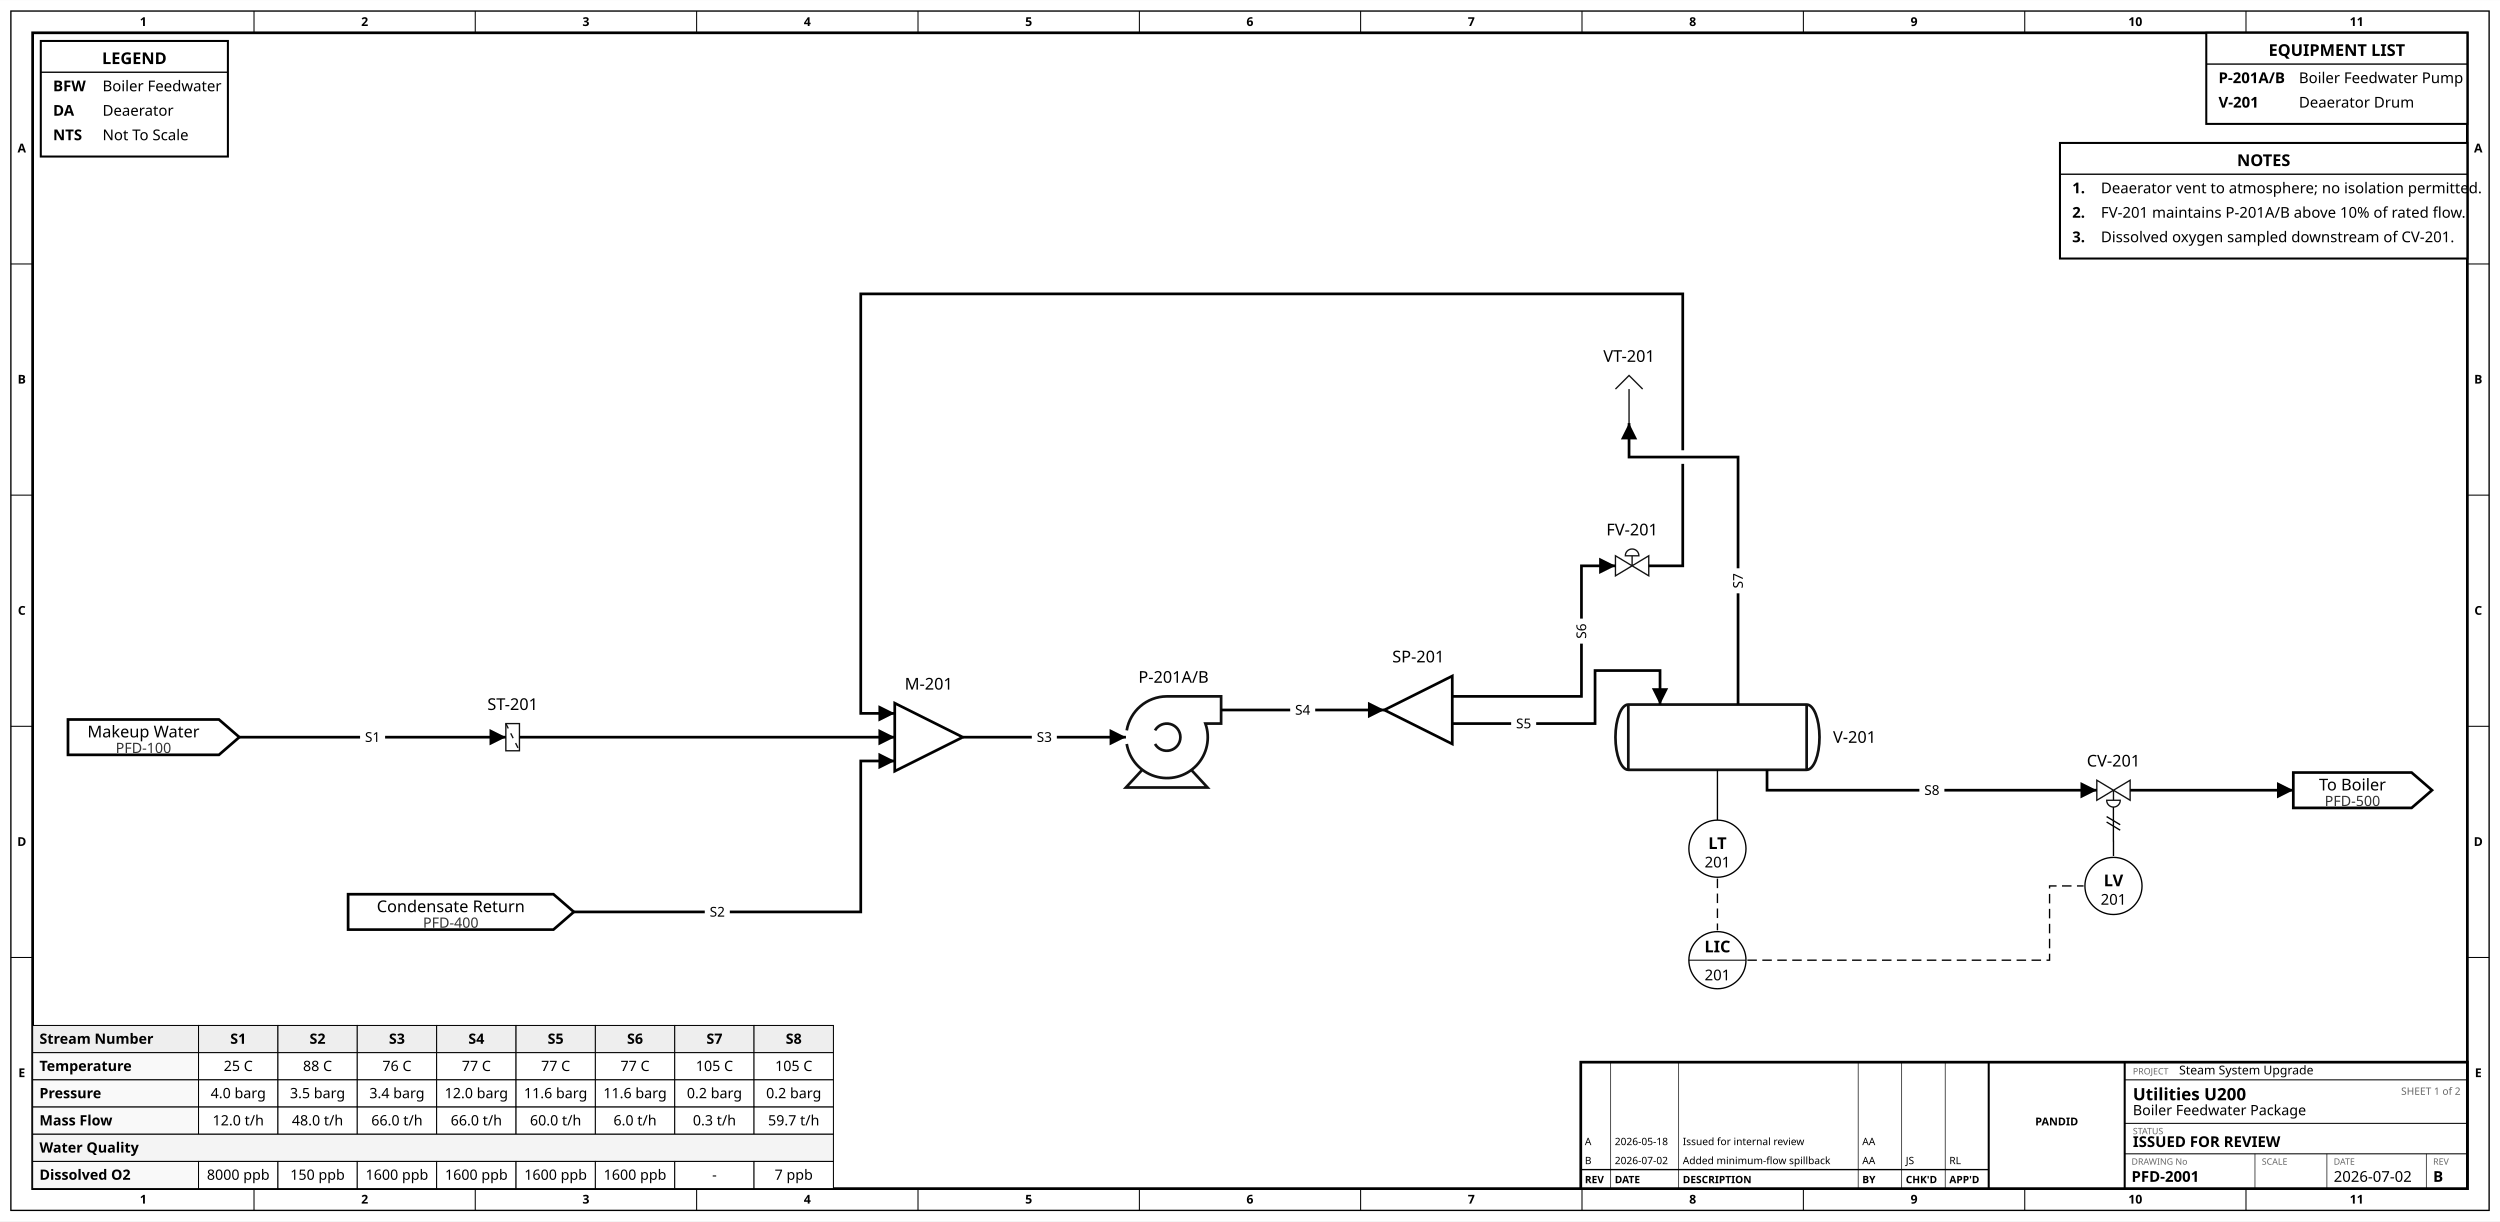
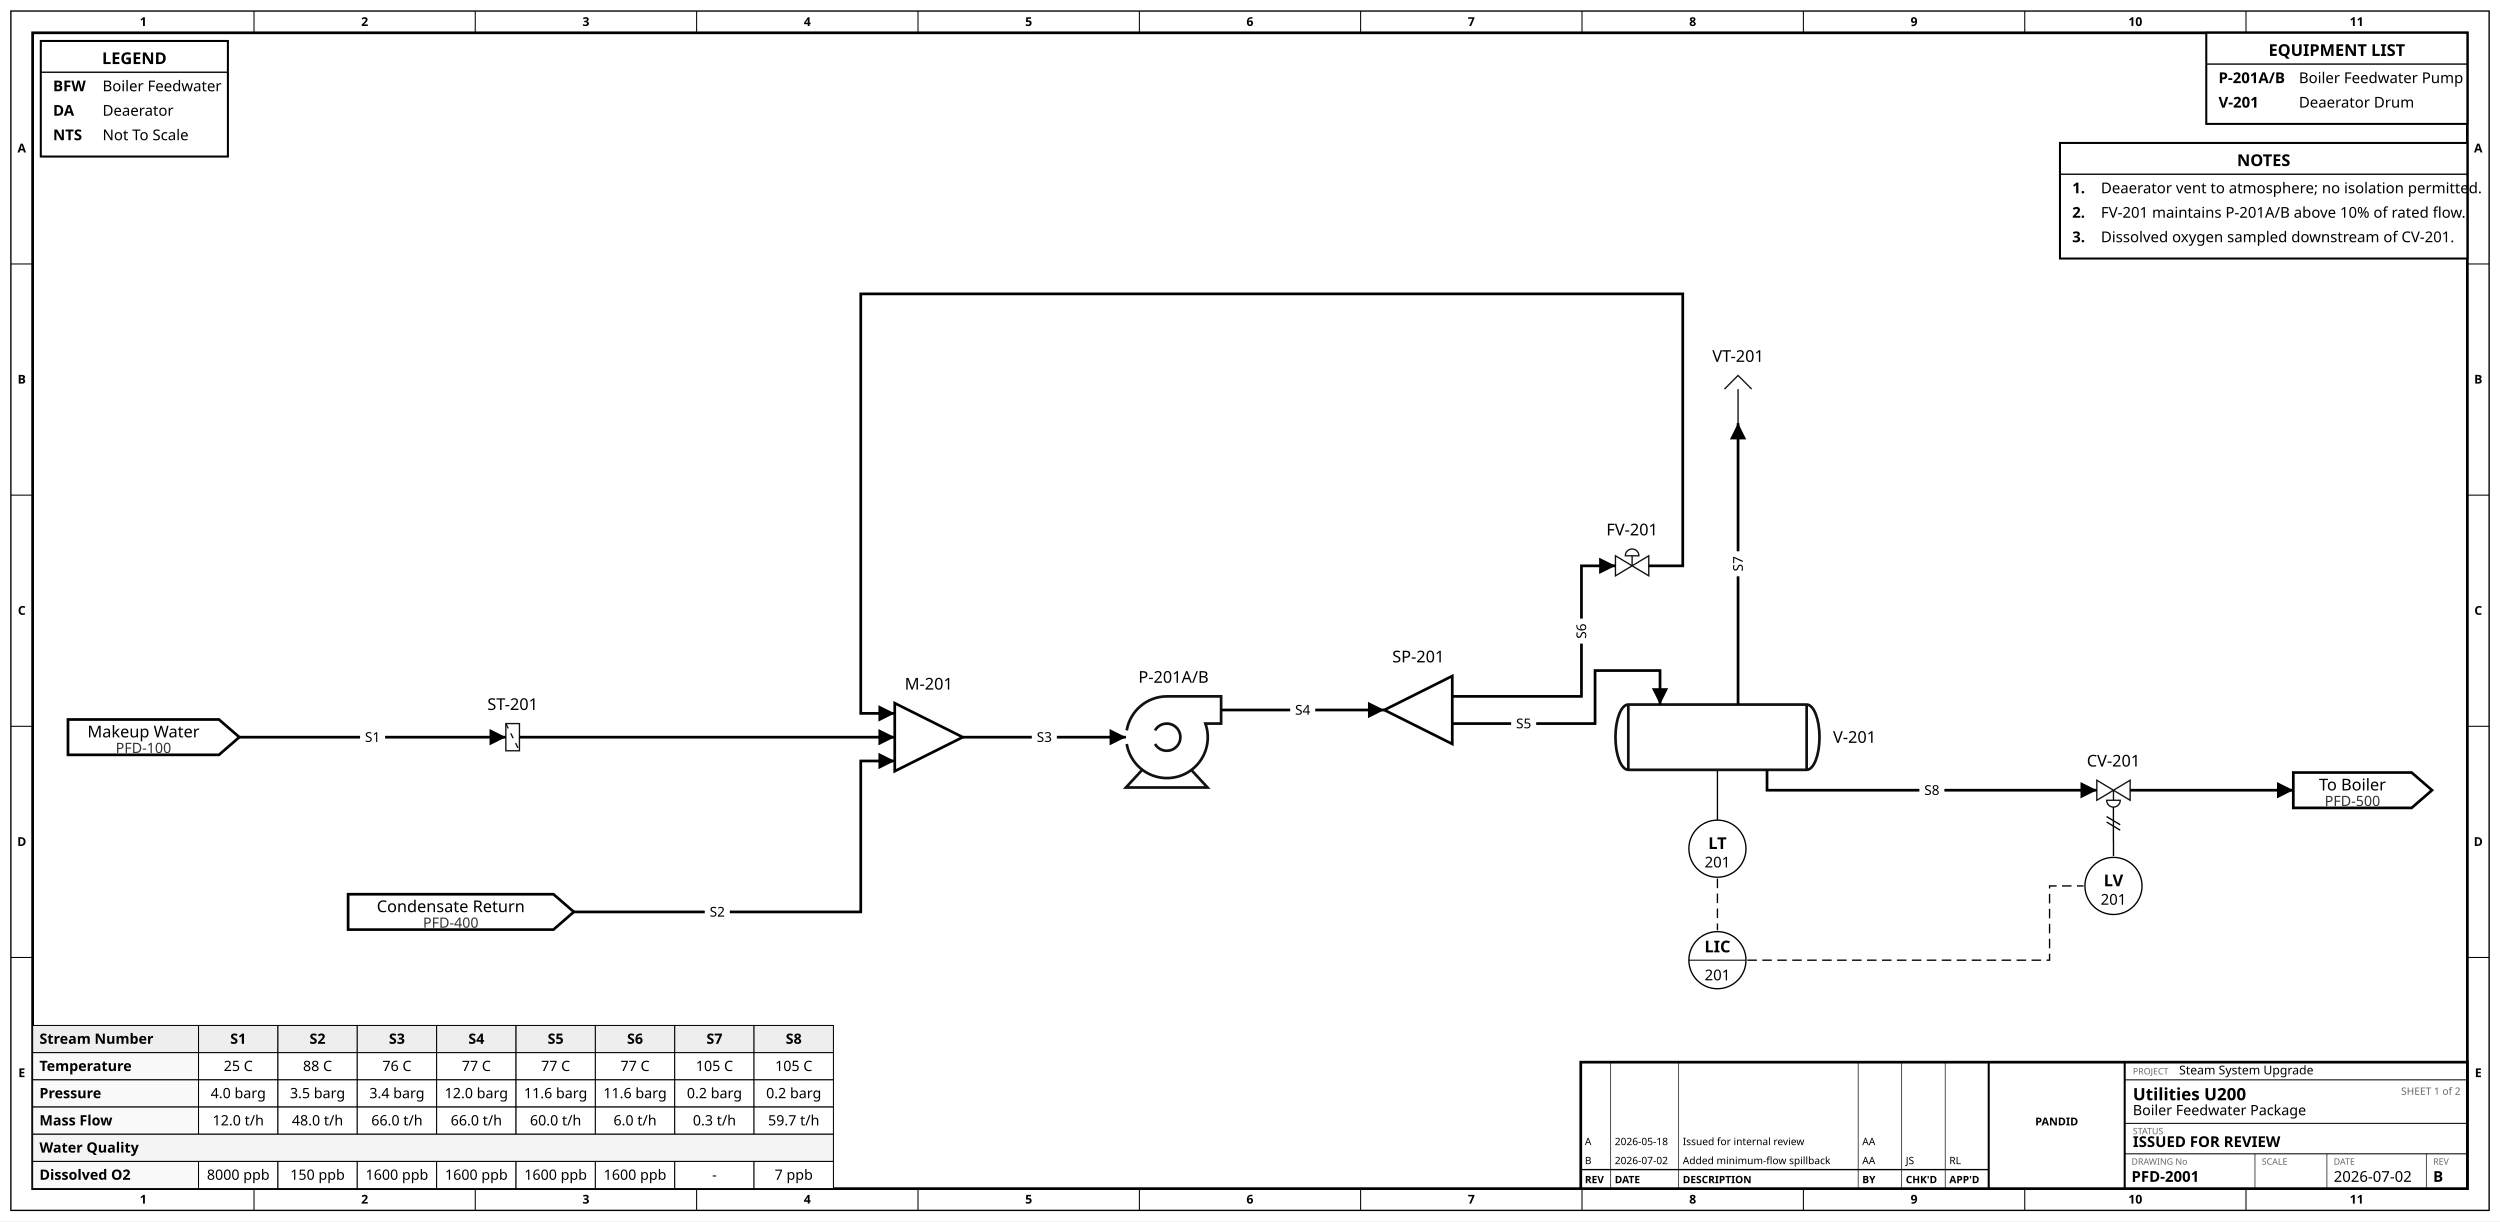
<svg xmlns="http://www.w3.org/2000/svg" width="1838" height="898" viewBox="-76.0 -218.5 1838.5 898.0">
  <rect x="-76.0" y="-218.5" width="1838.5" height="898.0" fill="white" />
  <rect x="-68.0" y="-210.5" width="1822.5" height="882.0" fill="none" stroke="black" stroke-width="1" />
  <rect x="-52.0" y="-194.5" width="1790.5" height="850.0" fill="none" stroke="black" stroke-width="2" />
  <text x="29.4" y="-199.5" font-family="sans-serif" font-size="9.0" text-anchor="middle" font-weight="bold" fill="black">1</text>
  <text x="29.4" y="666.5" font-family="sans-serif" font-size="9.0" text-anchor="middle" font-weight="bold" fill="black">1</text>
  <line x1="110.8" y1="-210.5" x2="110.8" y2="-194.5" stroke="black" stroke-width="0.75" />
  <line x1="110.8" y1="655.5" x2="110.8" y2="671.5" stroke="black" stroke-width="0.75" />
  <text x="192.2" y="-199.5" font-family="sans-serif" font-size="9.0" text-anchor="middle" font-weight="bold" fill="black">2</text>
  <text x="192.2" y="666.5" font-family="sans-serif" font-size="9.0" text-anchor="middle" font-weight="bold" fill="black">2</text>
  <line x1="273.5" y1="-210.5" x2="273.5" y2="-194.5" stroke="black" stroke-width="0.75" />
  <line x1="273.5" y1="655.5" x2="273.5" y2="671.5" stroke="black" stroke-width="0.75" />
  <text x="354.9" y="-199.5" font-family="sans-serif" font-size="9.0" text-anchor="middle" font-weight="bold" fill="black">3</text>
  <text x="354.9" y="666.5" font-family="sans-serif" font-size="9.0" text-anchor="middle" font-weight="bold" fill="black">3</text>
  <line x1="436.3" y1="-210.5" x2="436.3" y2="-194.5" stroke="black" stroke-width="0.75" />
  <line x1="436.3" y1="655.5" x2="436.3" y2="671.5" stroke="black" stroke-width="0.75" />
  <text x="517.7" y="-199.5" font-family="sans-serif" font-size="9.0" text-anchor="middle" font-weight="bold" fill="black">4</text>
  <text x="517.7" y="666.5" font-family="sans-serif" font-size="9.0" text-anchor="middle" font-weight="bold" fill="black">4</text>
  <line x1="599.1" y1="-210.5" x2="599.1" y2="-194.5" stroke="black" stroke-width="0.75" />
  <line x1="599.1" y1="655.5" x2="599.1" y2="671.5" stroke="black" stroke-width="0.75" />
  <text x="680.5" y="-199.5" font-family="sans-serif" font-size="9.0" text-anchor="middle" font-weight="bold" fill="black">5</text>
  <text x="680.5" y="666.5" font-family="sans-serif" font-size="9.0" text-anchor="middle" font-weight="bold" fill="black">5</text>
  <line x1="761.9" y1="-210.5" x2="761.9" y2="-194.5" stroke="black" stroke-width="0.75" />
  <line x1="761.9" y1="655.5" x2="761.9" y2="671.5" stroke="black" stroke-width="0.75" />
  <text x="843.2" y="-199.5" font-family="sans-serif" font-size="9.0" text-anchor="middle" font-weight="bold" fill="black">6</text>
  <text x="843.2" y="666.5" font-family="sans-serif" font-size="9.0" text-anchor="middle" font-weight="bold" fill="black">6</text>
  <line x1="924.6" y1="-210.5" x2="924.6" y2="-194.5" stroke="black" stroke-width="0.75" />
  <line x1="924.6" y1="655.5" x2="924.6" y2="671.5" stroke="black" stroke-width="0.75" />
  <text x="1006.0" y="-199.5" font-family="sans-serif" font-size="9.0" text-anchor="middle" font-weight="bold" fill="black">7</text>
  <text x="1006.0" y="666.5" font-family="sans-serif" font-size="9.0" text-anchor="middle" font-weight="bold" fill="black">7</text>
  <line x1="1087.4" y1="-210.5" x2="1087.4" y2="-194.5" stroke="black" stroke-width="0.75" />
  <line x1="1087.4" y1="655.5" x2="1087.4" y2="671.5" stroke="black" stroke-width="0.75" />
  <text x="1168.8" y="-199.5" font-family="sans-serif" font-size="9.0" text-anchor="middle" font-weight="bold" fill="black">8</text>
  <text x="1168.8" y="666.5" font-family="sans-serif" font-size="9.0" text-anchor="middle" font-weight="bold" fill="black">8</text>
  <line x1="1250.2" y1="-210.5" x2="1250.2" y2="-194.5" stroke="black" stroke-width="0.75" />
  <line x1="1250.2" y1="655.5" x2="1250.2" y2="671.5" stroke="black" stroke-width="0.75" />
  <text x="1331.6" y="-199.5" font-family="sans-serif" font-size="9.0" text-anchor="middle" font-weight="bold" fill="black">9</text>
  <text x="1331.6" y="666.5" font-family="sans-serif" font-size="9.0" text-anchor="middle" font-weight="bold" fill="black">9</text>
  <line x1="1413.0" y1="-210.5" x2="1413.0" y2="-194.5" stroke="black" stroke-width="0.75" />
  <line x1="1413.0" y1="655.5" x2="1413.0" y2="671.5" stroke="black" stroke-width="0.75" />
  <text x="1494.3" y="-199.5" font-family="sans-serif" font-size="9.0" text-anchor="middle" font-weight="bold" fill="black">10</text>
  <text x="1494.3" y="666.5" font-family="sans-serif" font-size="9.0" text-anchor="middle" font-weight="bold" fill="black">10</text>
  <line x1="1575.7" y1="-210.5" x2="1575.7" y2="-194.5" stroke="black" stroke-width="0.75" />
  <line x1="1575.7" y1="655.5" x2="1575.7" y2="671.5" stroke="black" stroke-width="0.75" />
  <text x="1657.1" y="-199.5" font-family="sans-serif" font-size="9.0" text-anchor="middle" font-weight="bold" fill="black">11</text>
  <text x="1657.1" y="666.5" font-family="sans-serif" font-size="9.0" text-anchor="middle" font-weight="bold" fill="black">11</text>
  <text x="-60.0" y="-106.5" font-family="sans-serif" font-size="9.0" text-anchor="middle" font-weight="bold" fill="black">A</text>
  <text x="1746.5" y="-106.5" font-family="sans-serif" font-size="9.0" text-anchor="middle" font-weight="bold" fill="black">A</text>
  <line x1="-68.0" y1="-24.5" x2="-52.0" y2="-24.5" stroke="black" stroke-width="0.75" />
  <line x1="1738.5" y1="-24.5" x2="1754.5" y2="-24.5" stroke="black" stroke-width="0.75" />
  <text x="-60.0" y="63.5" font-family="sans-serif" font-size="9.0" text-anchor="middle" font-weight="bold" fill="black">B</text>
  <text x="1746.5" y="63.5" font-family="sans-serif" font-size="9.0" text-anchor="middle" font-weight="bold" fill="black">B</text>
  <line x1="-68.0" y1="145.5" x2="-52.0" y2="145.5" stroke="black" stroke-width="0.75" />
  <line x1="1738.5" y1="145.5" x2="1754.5" y2="145.5" stroke="black" stroke-width="0.75" />
  <text x="-60.0" y="233.5" font-family="sans-serif" font-size="9.0" text-anchor="middle" font-weight="bold" fill="black">C</text>
  <text x="1746.5" y="233.5" font-family="sans-serif" font-size="9.0" text-anchor="middle" font-weight="bold" fill="black">C</text>
  <line x1="-68.0" y1="315.5" x2="-52.0" y2="315.5" stroke="black" stroke-width="0.75" />
  <line x1="1738.5" y1="315.5" x2="1754.5" y2="315.5" stroke="black" stroke-width="0.75" />
  <text x="-60.0" y="403.5" font-family="sans-serif" font-size="9.0" text-anchor="middle" font-weight="bold" fill="black">D</text>
  <text x="1746.5" y="403.5" font-family="sans-serif" font-size="9.0" text-anchor="middle" font-weight="bold" fill="black">D</text>
  <line x1="-68.0" y1="485.5" x2="-52.0" y2="485.5" stroke="black" stroke-width="0.75" />
  <line x1="1738.5" y1="485.5" x2="1754.5" y2="485.5" stroke="black" stroke-width="0.75" />
  <text x="-60.0" y="573.5" font-family="sans-serif" font-size="9.0" text-anchor="middle" font-weight="bold" fill="black">E</text>
  <text x="1746.5" y="573.5" font-family="sans-serif" font-size="9.0" text-anchor="middle" font-weight="bold" fill="black">E</text>
  <rect x="-46.0" y="-188.5" width="137.6" height="85.0" fill="white" stroke="black" stroke-width="1.5" />
  <text x="22.8" y="-171.5" font-family="sans-serif" font-size="12.0" text-anchor="middle" font-weight="bold" fill="black">LEGEND</text>
  <line x1="-46.0" y1="-165.5" x2="91.6" y2="-165.5" stroke="black" stroke-width="1" />
  <text x="-37.0" y="-151.5" font-family="sans-serif" font-size="11.0" text-anchor="start" font-weight="bold" fill="black">BFW</text>
  <text x="-0.6" y="-151.5" font-family="sans-serif" font-size="11.0" text-anchor="start" fill="black">Boiler Feedwater</text>
  <text x="-37.0" y="-133.5" font-family="sans-serif" font-size="11.0" text-anchor="start" font-weight="bold" fill="black">DA</text>
  <text x="-0.6" y="-133.5" font-family="sans-serif" font-size="11.0" text-anchor="start" fill="black">Deaerator</text>
  <text x="-37.0" y="-115.5" font-family="sans-serif" font-size="11.0" text-anchor="start" font-weight="bold" fill="black">NTS</text>
  <text x="-0.6" y="-115.5" font-family="sans-serif" font-size="11.0" text-anchor="start" fill="black">Not To Scale</text>
  <rect x="1546.5" y="-194.5" width="192.0" height="67.0" fill="white" stroke="black" stroke-width="1.5" />
  <text x="1642.5" y="-177.5" font-family="sans-serif" font-size="12.0" text-anchor="middle" font-weight="bold" fill="black">EQUIPMENT LIST</text>
  <line x1="1546.5" y1="-171.5" x2="1738.5" y2="-171.5" stroke="black" stroke-width="1" />
  <text x="1555.5" y="-157.5" font-family="sans-serif" font-size="11.0" text-anchor="start" font-weight="bold" fill="black">P-201A/B</text>
  <text x="1614.6" y="-157.5" font-family="sans-serif" font-size="11.0" text-anchor="start" fill="black">Boiler Feedwater Pump</text>
  <text x="1555.5" y="-139.5" font-family="sans-serif" font-size="11.0" text-anchor="start" font-weight="bold" fill="black">V-201</text>
  <text x="1614.6" y="-139.5" font-family="sans-serif" font-size="11.0" text-anchor="start" fill="black">Deaerator Drum</text>
  <rect x="1438.9" y="-113.5" width="299.6" height="85.0" fill="white" stroke="black" stroke-width="1.5" />
  <text x="1588.7" y="-96.5" font-family="sans-serif" font-size="12.0" text-anchor="middle" font-weight="bold" fill="black">NOTES</text>
  <line x1="1438.9" y1="-90.5" x2="1738.5" y2="-90.5" stroke="black" stroke-width="1" />
  <text x="1447.9" y="-76.5" font-family="sans-serif" font-size="11.0" text-anchor="start" font-weight="bold" fill="black">1.</text>
  <text x="1469.0" y="-76.5" font-family="sans-serif" font-size="11.0" text-anchor="start" fill="black">Deaerator vent to atmosphere; no isolation permitted.</text>
  <text x="1447.9" y="-58.5" font-family="sans-serif" font-size="11.0" text-anchor="start" font-weight="bold" fill="black">2.</text>
  <text x="1469.0" y="-58.5" font-family="sans-serif" font-size="11.0" text-anchor="start" fill="black">FV-201 maintains P-201A/B above 10% of rated flow.</text>
  <text x="1447.9" y="-40.5" font-family="sans-serif" font-size="11.0" text-anchor="start" font-weight="bold" fill="black">3.</text>
  <text x="1469.0" y="-40.5" font-family="sans-serif" font-size="11.0" text-anchor="start" fill="black">Dissolved oxygen sampled downstream of CV-201.</text>
  <g id="stream_table">
    <rect x="-52.0" y="535.5" width="122.0" height="20.0" fill="#eee" stroke="black" stroke-width="0.75" />
    <text x="-47.0" y="549.0" font-family="sans-serif" font-size="10.5" font-weight="bold" text-anchor="start">Stream Number</text>
    <rect x="70.0" y="535.5" width="58.4" height="20.0" fill="#eee" stroke="black" stroke-width="0.75" />
    <text x="99.2" y="549.0" font-family="sans-serif" font-size="10.5" font-weight="bold" text-anchor="middle">S1</text>
    <rect x="128.4" y="535.5" width="58.4" height="20.0" fill="#eee" stroke="black" stroke-width="0.75" />
    <text x="157.5" y="549.0" font-family="sans-serif" font-size="10.5" font-weight="bold" text-anchor="middle">S2</text>
    <rect x="186.7" y="535.5" width="58.4" height="20.0" fill="#eee" stroke="black" stroke-width="0.75" />
    <text x="215.9" y="549.0" font-family="sans-serif" font-size="10.5" font-weight="bold" text-anchor="middle">S3</text>
    <rect x="245.1" y="535.5" width="58.4" height="20.0" fill="#eee" stroke="black" stroke-width="0.75" />
    <text x="274.3" y="549.0" font-family="sans-serif" font-size="10.5" font-weight="bold" text-anchor="middle">S4</text>
    <rect x="303.5" y="535.5" width="58.4" height="20.0" fill="#eee" stroke="black" stroke-width="0.75" />
    <text x="332.6" y="549.0" font-family="sans-serif" font-size="10.5" font-weight="bold" text-anchor="middle">S5</text>
    <rect x="361.8" y="535.5" width="58.4" height="20.0" fill="#eee" stroke="black" stroke-width="0.75" />
    <text x="391.0" y="549.0" font-family="sans-serif" font-size="10.5" font-weight="bold" text-anchor="middle">S6</text>
    <rect x="420.2" y="535.5" width="58.4" height="20.0" fill="#eee" stroke="black" stroke-width="0.75" />
    <text x="449.4" y="549.0" font-family="sans-serif" font-size="10.5" font-weight="bold" text-anchor="middle">S7</text>
    <rect x="478.5" y="535.5" width="58.4" height="20.0" fill="#eee" stroke="black" stroke-width="0.75" />
    <text x="507.7" y="549.0" font-family="sans-serif" font-size="10.5" font-weight="bold" text-anchor="middle">S8</text>
    <rect x="-52.0" y="555.5" width="122.0" height="20.0" fill="#f9f9f9" stroke="black" stroke-width="0.75" />
    <text x="-47.0" y="569.0" font-family="sans-serif" font-size="10.5" font-weight="bold" text-anchor="start">Temperature</text>
    <rect x="70.0" y="555.5" width="58.4" height="20.0" fill="white" stroke="black" stroke-width="0.75" />
    <text x="99.2" y="569.0" font-family="sans-serif" font-size="10.5" text-anchor="middle">25 C</text>
    <rect x="128.4" y="555.5" width="58.4" height="20.0" fill="white" stroke="black" stroke-width="0.75" />
    <text x="157.5" y="569.0" font-family="sans-serif" font-size="10.5" text-anchor="middle">88 C</text>
    <rect x="186.7" y="555.5" width="58.4" height="20.0" fill="white" stroke="black" stroke-width="0.75" />
    <text x="215.9" y="569.0" font-family="sans-serif" font-size="10.5" text-anchor="middle">76 C</text>
    <rect x="245.1" y="555.5" width="58.4" height="20.0" fill="white" stroke="black" stroke-width="0.75" />
    <text x="274.3" y="569.0" font-family="sans-serif" font-size="10.5" text-anchor="middle">77 C</text>
    <rect x="303.5" y="555.5" width="58.4" height="20.0" fill="white" stroke="black" stroke-width="0.75" />
    <text x="332.6" y="569.0" font-family="sans-serif" font-size="10.5" text-anchor="middle">77 C</text>
    <rect x="361.8" y="555.5" width="58.4" height="20.0" fill="white" stroke="black" stroke-width="0.75" />
    <text x="391.0" y="569.0" font-family="sans-serif" font-size="10.5" text-anchor="middle">77 C</text>
    <rect x="420.2" y="555.5" width="58.4" height="20.0" fill="white" stroke="black" stroke-width="0.75" />
    <text x="449.4" y="569.0" font-family="sans-serif" font-size="10.5" text-anchor="middle">105 C</text>
    <rect x="478.5" y="555.5" width="58.4" height="20.0" fill="white" stroke="black" stroke-width="0.75" />
    <text x="507.7" y="569.0" font-family="sans-serif" font-size="10.5" text-anchor="middle">105 C</text>
    <rect x="-52.0" y="575.5" width="122.0" height="20.0" fill="#f9f9f9" stroke="black" stroke-width="0.75" />
    <text x="-47.0" y="589.0" font-family="sans-serif" font-size="10.5" font-weight="bold" text-anchor="start">Pressure</text>
    <rect x="70.0" y="575.5" width="58.4" height="20.0" fill="white" stroke="black" stroke-width="0.75" />
    <text x="99.2" y="589.0" font-family="sans-serif" font-size="10.5" text-anchor="middle">4.0 barg</text>
    <rect x="128.4" y="575.5" width="58.4" height="20.0" fill="white" stroke="black" stroke-width="0.75" />
    <text x="157.5" y="589.0" font-family="sans-serif" font-size="10.5" text-anchor="middle">3.5 barg</text>
    <rect x="186.7" y="575.5" width="58.4" height="20.0" fill="white" stroke="black" stroke-width="0.75" />
    <text x="215.9" y="589.0" font-family="sans-serif" font-size="10.5" text-anchor="middle">3.4 barg</text>
    <rect x="245.1" y="575.5" width="58.4" height="20.0" fill="white" stroke="black" stroke-width="0.75" />
    <text x="274.3" y="589.0" font-family="sans-serif" font-size="10.5" text-anchor="middle">12.0 barg</text>
    <rect x="303.5" y="575.5" width="58.4" height="20.0" fill="white" stroke="black" stroke-width="0.75" />
    <text x="332.6" y="589.0" font-family="sans-serif" font-size="10.5" text-anchor="middle">11.6 barg</text>
    <rect x="361.8" y="575.5" width="58.4" height="20.0" fill="white" stroke="black" stroke-width="0.75" />
    <text x="391.0" y="589.0" font-family="sans-serif" font-size="10.5" text-anchor="middle">11.6 barg</text>
    <rect x="420.2" y="575.5" width="58.4" height="20.0" fill="white" stroke="black" stroke-width="0.75" />
    <text x="449.4" y="589.0" font-family="sans-serif" font-size="10.5" text-anchor="middle">0.2 barg</text>
    <rect x="478.5" y="575.5" width="58.4" height="20.0" fill="white" stroke="black" stroke-width="0.75" />
    <text x="507.7" y="589.0" font-family="sans-serif" font-size="10.5" text-anchor="middle">0.2 barg</text>
    <rect x="-52.0" y="595.5" width="122.0" height="20.0" fill="#f9f9f9" stroke="black" stroke-width="0.75" />
    <text x="-47.0" y="609.0" font-family="sans-serif" font-size="10.5" font-weight="bold" text-anchor="start">Mass Flow</text>
    <rect x="70.0" y="595.5" width="58.4" height="20.0" fill="white" stroke="black" stroke-width="0.75" />
    <text x="99.2" y="609.0" font-family="sans-serif" font-size="10.5" text-anchor="middle">12.0 t/h</text>
    <rect x="128.4" y="595.5" width="58.4" height="20.0" fill="white" stroke="black" stroke-width="0.75" />
    <text x="157.5" y="609.0" font-family="sans-serif" font-size="10.5" text-anchor="middle">48.0 t/h</text>
    <rect x="186.7" y="595.5" width="58.4" height="20.0" fill="white" stroke="black" stroke-width="0.75" />
    <text x="215.9" y="609.0" font-family="sans-serif" font-size="10.5" text-anchor="middle">66.0 t/h</text>
    <rect x="245.1" y="595.5" width="58.4" height="20.0" fill="white" stroke="black" stroke-width="0.75" />
    <text x="274.3" y="609.0" font-family="sans-serif" font-size="10.5" text-anchor="middle">66.0 t/h</text>
    <rect x="303.5" y="595.5" width="58.4" height="20.0" fill="white" stroke="black" stroke-width="0.75" />
    <text x="332.6" y="609.0" font-family="sans-serif" font-size="10.5" text-anchor="middle">60.0 t/h</text>
    <rect x="361.8" y="595.5" width="58.4" height="20.0" fill="white" stroke="black" stroke-width="0.75" />
    <text x="391.0" y="609.0" font-family="sans-serif" font-size="10.5" text-anchor="middle">6.0 t/h</text>
    <rect x="420.2" y="595.5" width="58.4" height="20.0" fill="white" stroke="black" stroke-width="0.75" />
    <text x="449.4" y="609.0" font-family="sans-serif" font-size="10.5" text-anchor="middle">0.3 t/h</text>
    <rect x="478.5" y="595.5" width="58.4" height="20.0" fill="white" stroke="black" stroke-width="0.75" />
    <text x="507.7" y="609.0" font-family="sans-serif" font-size="10.5" text-anchor="middle">59.7 t/h</text>
    <rect x="-52.0" y="615.5" width="588.9" height="20.0" fill="#f4f4f4" stroke="black" stroke-width="0.75" />
    <text x="-47.0" y="629.0" font-family="sans-serif" font-size="10.5" font-weight="bold" text-anchor="start">Water Quality</text>
    <rect x="-52.0" y="635.5" width="122.0" height="20.0" fill="#f9f9f9" stroke="black" stroke-width="0.75" />
    <text x="-47.0" y="649.0" font-family="sans-serif" font-size="10.5" font-weight="bold" text-anchor="start">Dissolved O2</text>
    <rect x="70.0" y="635.5" width="58.4" height="20.0" fill="white" stroke="black" stroke-width="0.75" />
    <text x="99.2" y="649.0" font-family="sans-serif" font-size="10.5" text-anchor="middle">8000 ppb</text>
    <rect x="128.4" y="635.5" width="58.4" height="20.0" fill="white" stroke="black" stroke-width="0.75" />
    <text x="157.5" y="649.0" font-family="sans-serif" font-size="10.5" text-anchor="middle">150 ppb</text>
    <rect x="186.7" y="635.5" width="58.4" height="20.0" fill="white" stroke="black" stroke-width="0.75" />
    <text x="215.9" y="649.0" font-family="sans-serif" font-size="10.5" text-anchor="middle">1600 ppb</text>
    <rect x="245.1" y="635.5" width="58.4" height="20.0" fill="white" stroke="black" stroke-width="0.75" />
    <text x="274.3" y="649.0" font-family="sans-serif" font-size="10.5" text-anchor="middle">1600 ppb</text>
    <rect x="303.5" y="635.5" width="58.4" height="20.0" fill="white" stroke="black" stroke-width="0.75" />
    <text x="332.6" y="649.0" font-family="sans-serif" font-size="10.5" text-anchor="middle">1600 ppb</text>
    <rect x="361.8" y="635.5" width="58.4" height="20.0" fill="white" stroke="black" stroke-width="0.75" />
    <text x="391.0" y="649.0" font-family="sans-serif" font-size="10.5" text-anchor="middle">1600 ppb</text>
    <rect x="420.2" y="635.5" width="58.4" height="20.0" fill="white" stroke="black" stroke-width="0.75" />
    <text x="449.4" y="649.0" font-family="sans-serif" font-size="10.5" text-anchor="middle">-</text>
    <rect x="478.5" y="635.5" width="58.4" height="20.0" fill="white" stroke="black" stroke-width="0.75" />
    <text x="507.7" y="649.0" font-family="sans-serif" font-size="10.5" text-anchor="middle">7 ppb</text>
  </g>
  <rect x="1086.5" y="562.5" width="652.0" height="93.0" fill="white" stroke="black" stroke-width="2" />
  <line x1="1386.5" y1="562.5" x2="1386.5" y2="655.5" stroke="black" stroke-width="1.5" />
  <line x1="1486.5" y1="562.5" x2="1486.5" y2="655.5" stroke="black" stroke-width="1.5" />
  <line x1="1086.5" y1="641.5" x2="1386.5" y2="641.5" stroke="black" stroke-width="1" />
  <line x1="1108.5" y1="562.5" x2="1108.5" y2="655.5" stroke="black" stroke-width="0.5" />
  <line x1="1158.5" y1="562.5" x2="1158.5" y2="655.5" stroke="black" stroke-width="0.5" />
  <line x1="1290.5" y1="562.5" x2="1290.5" y2="655.5" stroke="black" stroke-width="0.5" />
  <line x1="1322.5" y1="562.5" x2="1322.5" y2="655.5" stroke="black" stroke-width="0.5" />
  <line x1="1354.5" y1="562.5" x2="1354.5" y2="655.5" stroke="black" stroke-width="0.5" />
  <text x="1089.5" y="651.5" font-family="sans-serif" font-size="7.5" text-anchor="start" font-weight="bold" fill="black">REV</text>
  <text x="1111.5" y="651.5" font-family="sans-serif" font-size="7.5" text-anchor="start" font-weight="bold" fill="black">DATE</text>
  <text x="1161.5" y="651.5" font-family="sans-serif" font-size="7.5" text-anchor="start" font-weight="bold" fill="black">DESCRIPTION</text>
  <text x="1293.5" y="651.5" font-family="sans-serif" font-size="7.5" text-anchor="start" font-weight="bold" fill="black">BY</text>
  <text x="1325.5" y="651.5" font-family="sans-serif" font-size="7.5" text-anchor="start" font-weight="bold" fill="black">CHK'D</text>
  <text x="1357.5" y="651.5" font-family="sans-serif" font-size="7.5" text-anchor="start" font-weight="bold" fill="black">APP'D</text>
  <text x="1089.5" y="637.5" font-family="sans-serif" font-size="7.5" text-anchor="start" fill="black">B</text>
  <text x="1111.5" y="637.5" font-family="sans-serif" font-size="7.5" text-anchor="start" fill="black">2026-07-02</text>
  <text x="1161.5" y="637.5" font-family="sans-serif" font-size="7.5" text-anchor="start" fill="black">Added minimum-flow spillback</text>
  <text x="1293.5" y="637.5" font-family="sans-serif" font-size="7.5" text-anchor="start" fill="black">AA</text>
  <text x="1325.5" y="637.5" font-family="sans-serif" font-size="7.5" text-anchor="start" fill="black">JS</text>
  <text x="1357.5" y="637.5" font-family="sans-serif" font-size="7.5" text-anchor="start" fill="black">RL</text>
  <text x="1089.5" y="623.5" font-family="sans-serif" font-size="7.5" text-anchor="start" fill="black">A</text>
  <text x="1111.5" y="623.5" font-family="sans-serif" font-size="7.5" text-anchor="start" fill="black">2026-05-18</text>
  <text x="1161.5" y="623.5" font-family="sans-serif" font-size="7.5" text-anchor="start" fill="black">Issued for internal review</text>
  <text x="1293.5" y="623.5" font-family="sans-serif" font-size="7.5" text-anchor="start" fill="black">AA</text>
  <text x="1325.5" y="623.5" font-family="sans-serif" font-size="7.5" text-anchor="start" fill="black" />
  <text x="1357.5" y="623.5" font-family="sans-serif" font-size="7.5" text-anchor="start" fill="black" />
  <text x="1436.5" y="609.0" font-family="sans-serif" font-size="8.0" text-anchor="middle" font-weight="bold" fill="black">PANDID</text>
  <text x="1492.5" y="571.5" font-family="sans-serif" font-size="6.5" text-anchor="start" fill="#666">PROJECT</text>
  <text x="1526.5" y="571.5" font-family="sans-serif" font-size="9.0" text-anchor="start" fill="black">Steam System Upgrade</text>
  <line x1="1486.5" y1="575.5" x2="1738.5" y2="575.5" stroke="black" stroke-width="0.75" />
  <line x1="1486.5" y1="607.5" x2="1738.5" y2="607.5" stroke="black" stroke-width="0.75" />
  <line x1="1486.5" y1="629.9" x2="1738.5" y2="629.9" stroke="black" stroke-width="0.75" />
  <text x="1492.5" y="590.5" font-family="sans-serif" font-size="12.5" text-anchor="start" font-weight="bold" fill="black">Utilities U200</text>
  <text x="1492.5" y="601.5" font-family="sans-serif" font-size="10.5" text-anchor="start" fill="black">Boiler Feedwater Package</text>
  <text x="1733.5" y="586.5" font-family="sans-serif" font-size="7.5" text-anchor="end" fill="#666">SHEET 1 of 2</text>
  <text x="1492.5" y="615.5" font-family="sans-serif" font-size="6.5" text-anchor="start" fill="#666">STATUS</text>
  <text x="1492.5" y="624.9" font-family="sans-serif" font-size="11.0" text-anchor="start" font-weight="bold" fill="black">ISSUED FOR REVIEW</text>
  <text x="1491.5" y="637.9" font-family="sans-serif" font-size="6.5" text-anchor="start" fill="#666">DRAWING No</text>
  <text x="1491.5" y="650.5" font-family="sans-serif" font-size="11.0" text-anchor="start" font-weight="bold" fill="black">PFD-2001</text>
  <line x1="1582.3" y1="629.9" x2="1582.3" y2="655.5" stroke="black" stroke-width="0.5" />
  <text x="1587.3" y="637.9" font-family="sans-serif" font-size="6.5" text-anchor="start" fill="#666">SCALE</text>
  <line x1="1635.2" y1="629.9" x2="1635.2" y2="655.5" stroke="black" stroke-width="0.5" />
  <text x="1640.2" y="637.9" font-family="sans-serif" font-size="6.5" text-anchor="start" fill="#666">DATE</text>
  <text x="1640.2" y="650.5" font-family="sans-serif" font-size="11.0" text-anchor="start" fill="black">2026-07-02</text>
  <line x1="1708.3" y1="629.9" x2="1708.3" y2="655.5" stroke="black" stroke-width="0.5" />
  <text x="1713.3" y="637.9" font-family="sans-serif" font-size="6.5" text-anchor="start" fill="#666">REV</text>
  <text x="1713.3" y="650.5" font-family="sans-serif" font-size="11.0" text-anchor="start" font-weight="bold" fill="black">B</text>
  <defs>
    <marker id="arrow_black" viewBox="0 0 10 10" refX="10" refY="5" markerWidth="12" markerHeight="12" markerUnits="userSpaceOnUse" orient="auto-start-reverse">
      <path d="M 0 0 L 10 5 L 0 10 z" fill="black" />
    </marker>
    <symbol id="sym_fitting_strainer" viewBox="0 0 10.0 20.0" overflow="visible">
      <g transform="scale(0.25)">
        <rect x="0.0" y="0.0" width="40.0" height="80.0" fill="white" stroke="#111" stroke-width="4" />
        <path d="M 0.0 0.0 L 40.0 80.0" fill="none" stroke="#111" stroke-width="4" stroke-dasharray="16 16" />
      </g>
    </symbol>
    <symbol id="sym_instrument" viewBox="0 0 44.0 44.0" overflow="visible">
      <circle cx="22" cy="22" r="21" fill="white" stroke="black" stroke-width="1" />
    </symbol>
    <symbol id="sym_instrument_panel" viewBox="0 0 44.0 44.0" overflow="visible">
      <circle cx="22" cy="22" r="21" fill="white" stroke="black" stroke-width="1" />
      <line x1="1" y1="22" x2="43" y2="22" stroke="black" stroke-width="0.75" />
    </symbol>
    <symbol id="sym_mixer" viewBox="0 0 50.0 50.0" overflow="visible">
      <polygon points="0,0 50,25 0,50" fill="none" stroke="black" stroke-width="2" />
    </symbol>
    <symbol id="sym_pump" viewBox="0 0 70.0 67.0" overflow="visible">
      <path d="M 12.0 54.0 L 0.0 67.0 L 60.0 67.0 L 48.0 54.0" fill="white" stroke="#111" stroke-width="2.0" />
      <path d="M 0.6 25.0 A 30.0 30.0 0.0 0 1 30.0 0.0 L 70.0 0.0 L 70.0 20.0 L 58.45 20.0 A 30.0 30.0 0.0 0 1 51.859 50.83 A 30.0 30.0 0.0 0 1 21.341 58.742 A 30.0 30.0 0.0 0 1 0.6 35.0" fill="white" stroke="#111" stroke-width="2.0" />
      <path d="M 21.4 25.0 A 10.0 10.0 0.0 1 1 21.4 35.0" fill="none" stroke="#111" stroke-width="2.0" />
    </symbol>
    <symbol id="sym_splitter" viewBox="0 0 50.0 50.0" overflow="visible">
      <polygon points="0,25 50,0 50,50" fill="none" stroke="black" stroke-width="2" />
    </symbol>
    <symbol id="sym_valve_control" viewBox="0 0 24.5 19.8" overflow="visible">
      <g transform="scale(0.25)">
        <path d="M 0.0 79.0 L 0.0 20.0 L 98.0 79.0 L 98.0 20.0 Z M 29.0 20.0 A 20.0 20.0 0.0 0 1 49.0 0.0 A 20.0 20.0 0.0 0 1 69.0 20.0 Z M 49.0 20.0 L 49.0 49.0" fill="white" stroke="#111" stroke-width="4" />
      </g>
    </symbol>
    <symbol id="sym_vent" viewBox="0 0 20.0 35.0" overflow="visible">
      <g transform="scale(0.25)">
        <path d="M 40.0 40.0 L 40.0 140.0 M 0.0 40.0 L 40.0 0.0 L 80.0 40.0" fill="none" stroke="#111" stroke-width="4" />
      </g>
    </symbol>
    <symbol id="sym_vessel_horizontal_s150x48" viewBox="0 0 150 48" overflow="visible">
      <path d="M 9.459 48 L 140.607 48 A 24 9.458 90 0 0 150.064 24 A 24 9.458 90 0 0 140.607 0 L 9.459 0 A 24 9.458 90 0 0 0.001 24 A 24 9.458 90 0 0 9.459 48 Z M 9.459 0 L 9.459 48 M 140.607 0 L 140.607 48" fill="white" stroke="#111" stroke-width="2" />
    </symbol>
  </defs>
  <g id="units">
    <polygon points="-26.0,310.5 85.0,310.5 100.0,323.5 85.0,336.5 -26.0,336.5" fill="transparent" stroke="black" stroke-width="2" />
    <text x="29.5" y="319.5" font-family="sans-serif" font-size="12" text-anchor="middle" dominant-baseline="middle">Makeup Water</text>
    <text x="29.5" y="331.5" font-family="sans-serif" font-size="10.5" text-anchor="middle" dominant-baseline="middle" fill="#333">PFD-100</text>
    <use href="#sym_fitting_strainer" x="296" y="313.5" width="10.0" height="20.0" />
    <polygon points="180.0,439.0 331.0,439.0 346.0,452.0 331.0,465.0 180.0,465.0" fill="transparent" stroke="black" stroke-width="2" />
    <text x="255.5" y="448.0" font-family="sans-serif" font-size="12" text-anchor="middle" dominant-baseline="middle">Condensate Return</text>
    <text x="255.5" y="460.0" font-family="sans-serif" font-size="10.5" text-anchor="middle" dominant-baseline="middle" fill="#333">PFD-400</text>
    <use href="#sym_mixer" x="582" y="298.5" width="50.0" height="50.0" />
    <use href="#sym_pump" x="752" y="293.5" width="70.0" height="67.0" />
    <use href="#sym_splitter" x="942" y="278.5" width="50.0" height="50.0" />
    <use href="#sym_valve_control" x="1112" y="185.1" width="24.5" height="19.8" />
    <use href="#sym_vessel_horizontal_s150x48" x="1112" y="299.5" width="150" height="48" />
-     <use href="#sym_vent" x="1112" y="57.5" width="20.0" height="35.0" />
+     <use href="#sym_vent" x="1192.16" y="57.5" width="20.0" height="35.0" />
    <use href="#sym_valve_control" x="1466" y="355.1" width="24.5" height="19.8" transform="translate(0, 730) scale(1, -1)" />
    <polygon points="1610.5,349.5 1697.5,349.5 1712.5,362.5 1697.5,375.5 1610.5,375.5" fill="transparent" stroke="black" stroke-width="2" />
    <text x="1654.0" y="358.5" font-family="sans-serif" font-size="12" text-anchor="middle" dominant-baseline="middle">To Boiler</text>
    <text x="1654.0" y="370.5" font-family="sans-serif" font-size="10.5" text-anchor="middle" dominant-baseline="middle" fill="#333">PFD-500</text>
  </g>
  <g id="streams">
    <path d="M 100.0,323.5 L 296.0,323.5" fill="none" stroke="black" stroke-width="2" marker-end="url(#arrow_black)" />
    <path d="M 306.0,323.5 L 582.0,323.5" fill="none" stroke="black" stroke-width="2" marker-end="url(#arrow_black)" />
    <path d="M 346.0,452.0 L 557.0,452.0 L 557.0,341.0 L 582.0,341.0" fill="none" stroke="black" stroke-width="2" marker-end="url(#arrow_black)" />
    <path d="M 632.0,323.5 L 752.0,323.5" fill="none" stroke="black" stroke-width="2" marker-end="url(#arrow_black)" />
    <path d="M 822.0,303.5 L 942.0,303.5" fill="none" stroke="black" stroke-width="2" marker-end="url(#arrow_black)" />
    <path d="M 992.0,313.5 L 1097.0,313.5 L 1097.0,274.5 L 1144.787,274.5 L 1144.787,299.5" fill="none" stroke="black" stroke-width="2" marker-end="url(#arrow_black)" />
    <path d="M 992.0,293.5 L 1087.0,293.5 L 1087.0,197.5 L 1112.0,197.5" fill="none" stroke="black" stroke-width="2" marker-end="url(#arrow_black)" />
-     <path d="M 1136.5,197.5 L 1161.5,197.5 L 1161.5,122.5 M 1161.5,112.5 L 1161.5,-2.5 L 557.0,-2.5 L 557.0,306.0 L 582.0,306.0" fill="none" stroke="black" stroke-width="2" marker-end="url(#arrow_black)" />
-     <path d="M 1202.164,299.5 L 1202.164,117.5 L 1122.0,117.5 L 1122.0,92.5" fill="none" stroke="black" stroke-width="2" marker-end="url(#arrow_black)" />
+     <path d="M 1136.5,197.5 L 1161.5,197.5 L 1161.5,-2.5 L 557.0,-2.5 L 557.0,306.0 L 582.0,306.0" fill="none" stroke="black" stroke-width="2" marker-end="url(#arrow_black)" />
+     <path d="M 1202.164,299.5 L 1202.164,92.5" fill="none" stroke="black" stroke-width="2" marker-end="url(#arrow_black)" />
    <path d="M 1223.475,347.5 L 1223.475,362.5 L 1466.0,362.5" fill="none" stroke="black" stroke-width="2" marker-end="url(#arrow_black)" />
    <path d="M 1490.5,362.5 L 1610.5,362.5" fill="none" stroke="black" stroke-width="2" marker-end="url(#arrow_black)" />
    <path d="M 1187.0,427.5 L 1187.0,465.5" fill="none" stroke="black" stroke-width="1" stroke-dasharray="7,4" />
    <path d="M 1209.0,487.5 L 1431.25,487.5 L 1431.25,432.9 L 1456.25,432.9" fill="none" stroke="black" stroke-width="1" stroke-dasharray="7,4" />
    <path d="M 1478.25,410.9 L 1478.25,399.9 L 1478.2,399.9 L 1478.2,374.9" fill="none" stroke="black" stroke-width="1" />
    <line x1="1473.2" y1="381.9" x2="1483.2" y2="387.9" stroke="black" stroke-width="1" />
    <line x1="1473.2" y1="385.9" x2="1483.2" y2="391.9" stroke="black" stroke-width="1" />
    <rect x="188.8" y="317.0" width="18.4" height="13.0" fill="white" />
    <text x="198.0" y="323.5" font-family="sans-serif" font-size="10" text-anchor="middle" dominant-baseline="middle" fill="black">S1</text>
    <rect x="442.3" y="445.5" width="18.4" height="13.0" fill="white" />
    <text x="451.5" y="452.0" font-family="sans-serif" font-size="10" text-anchor="middle" dominant-baseline="middle" fill="black">S2</text>
    <rect x="682.8" y="317.0" width="18.4" height="13.0" fill="white" />
    <text x="692.0" y="323.5" font-family="sans-serif" font-size="10" text-anchor="middle" dominant-baseline="middle" fill="black">S3</text>
    <rect x="872.8" y="297.0" width="18.4" height="13.0" fill="white" />
    <text x="882.0" y="303.5" font-family="sans-serif" font-size="10" text-anchor="middle" dominant-baseline="middle" fill="black">S4</text>
    <rect x="1035.3" y="307.0" width="18.4" height="13.0" fill="white" />
    <text x="1044.5" y="313.5" font-family="sans-serif" font-size="10" text-anchor="middle" dominant-baseline="middle" fill="black">S5</text>
    <rect x="1080.5" y="236.3" width="13.0" height="18.4" fill="white" />
    <text x="1087.0" y="245.5" font-family="sans-serif" font-size="10" text-anchor="middle" dominant-baseline="middle" fill="black" transform="rotate(-90, 1087.0, 245.5)">S6</text>
-     <rect x="1195.7" y="199.3" width="13.0" height="18.4" fill="white" />
-     <text x="1202.2" y="208.5" font-family="sans-serif" font-size="10" text-anchor="middle" dominant-baseline="middle" fill="black" transform="rotate(-90, 1202.2, 208.5)">S7</text>
+     <rect x="1195.7" y="186.8" width="13.0" height="18.4" fill="white" />
+     <text x="1202.2" y="196.0" font-family="sans-serif" font-size="10" text-anchor="middle" dominant-baseline="middle" fill="black" transform="rotate(-90, 1202.2, 196.0)">S7</text>
    <rect x="1335.5" y="356.0" width="18.4" height="13.0" fill="white" />
    <text x="1344.7" y="362.5" font-family="sans-serif" font-size="10" text-anchor="middle" dominant-baseline="middle" fill="black">S8</text>
  </g>
  <g id="instrument_taps">
    <line x1="1187" y1="347.5" x2="1187" y2="405.5" stroke="black" stroke-width="1" />
  </g>
  <g id="instruments">
    <use href="#sym_instrument" x="1165" y="383.5" width="44.0" height="44.0" />
    <text x="1187.0" y="401.5" font-family="sans-serif" font-size="12" font-weight="bold" text-anchor="middle" dominant-baseline="middle">LT</text>
    <text x="1187.0" y="415.5" font-family="sans-serif" font-size="11" text-anchor="middle" dominant-baseline="middle">201</text>
    <use href="#sym_instrument_panel" x="1165" y="465.5" width="44.0" height="44.0" />
    <text x="1187.0" y="477.5" font-family="sans-serif" font-size="12" font-weight="bold" text-anchor="middle" dominant-baseline="middle">LIC</text>
    <text x="1187.0" y="498.5" font-family="sans-serif" font-size="11" text-anchor="middle" dominant-baseline="middle">201</text>
    <use href="#sym_instrument" x="1456.25" y="410.9" width="44.0" height="44.0" />
    <text x="1478.25" y="428.9" font-family="sans-serif" font-size="12" font-weight="bold" text-anchor="middle" dominant-baseline="middle">LV</text>
    <text x="1478.25" y="442.9" font-family="sans-serif" font-size="11" text-anchor="middle" dominant-baseline="middle">201</text>
  </g>
  <g id="unit_labels">
    <rect x="277.2" y="291.5" width="47.6" height="15.0" fill="white" />
    <text x="301.0" y="303.5" font-family="sans-serif" font-size="12" text-anchor="middle" dominant-baseline="baseline">ST-201</text>
    <rect x="586.5" y="276.5" width="41.0" height="15.0" fill="white" />
    <text x="607.0" y="288.5" font-family="sans-serif" font-size="12" text-anchor="middle" dominant-baseline="baseline">M-201</text>
    <rect x="756.6" y="271.5" width="60.8" height="15.0" fill="white" />
    <text x="787.0" y="283.5" font-family="sans-serif" font-size="12" text-anchor="middle" dominant-baseline="baseline">P-201A/B</text>
    <rect x="943.2" y="256.5" width="47.6" height="15.0" fill="white" />
    <text x="967.0" y="268.5" font-family="sans-serif" font-size="12" text-anchor="middle" dominant-baseline="baseline">SP-201</text>
    <rect x="1100.5" y="163.1" width="47.6" height="15.0" fill="white" />
    <text x="1124.25" y="175.1" font-family="sans-serif" font-size="12" text-anchor="middle" dominant-baseline="baseline">FV-201</text>
    <rect x="1272.0" y="316.0" width="41.0" height="15.0" fill="white" />
    <text x="1272.0" y="323.5" font-family="sans-serif" font-size="12" text-anchor="start" dominant-baseline="middle">V-201</text>
-     <rect x="1098.2" y="35.5" width="47.6" height="15.0" fill="white" />
-     <text x="1122.0" y="47.5" font-family="sans-serif" font-size="12" text-anchor="middle" dominant-baseline="baseline">VT-201</text>
+     <rect x="1178.4" y="35.5" width="47.6" height="15.0" fill="white" />
+     <text x="1202.164" y="47.5" font-family="sans-serif" font-size="12" text-anchor="middle" dominant-baseline="baseline">VT-201</text>
    <rect x="1454.5" y="333.1" width="47.6" height="15.0" fill="white" />
    <text x="1478.25" y="345.1" font-family="sans-serif" font-size="12" text-anchor="middle" dominant-baseline="baseline">CV-201</text>
  </g>
</svg>
